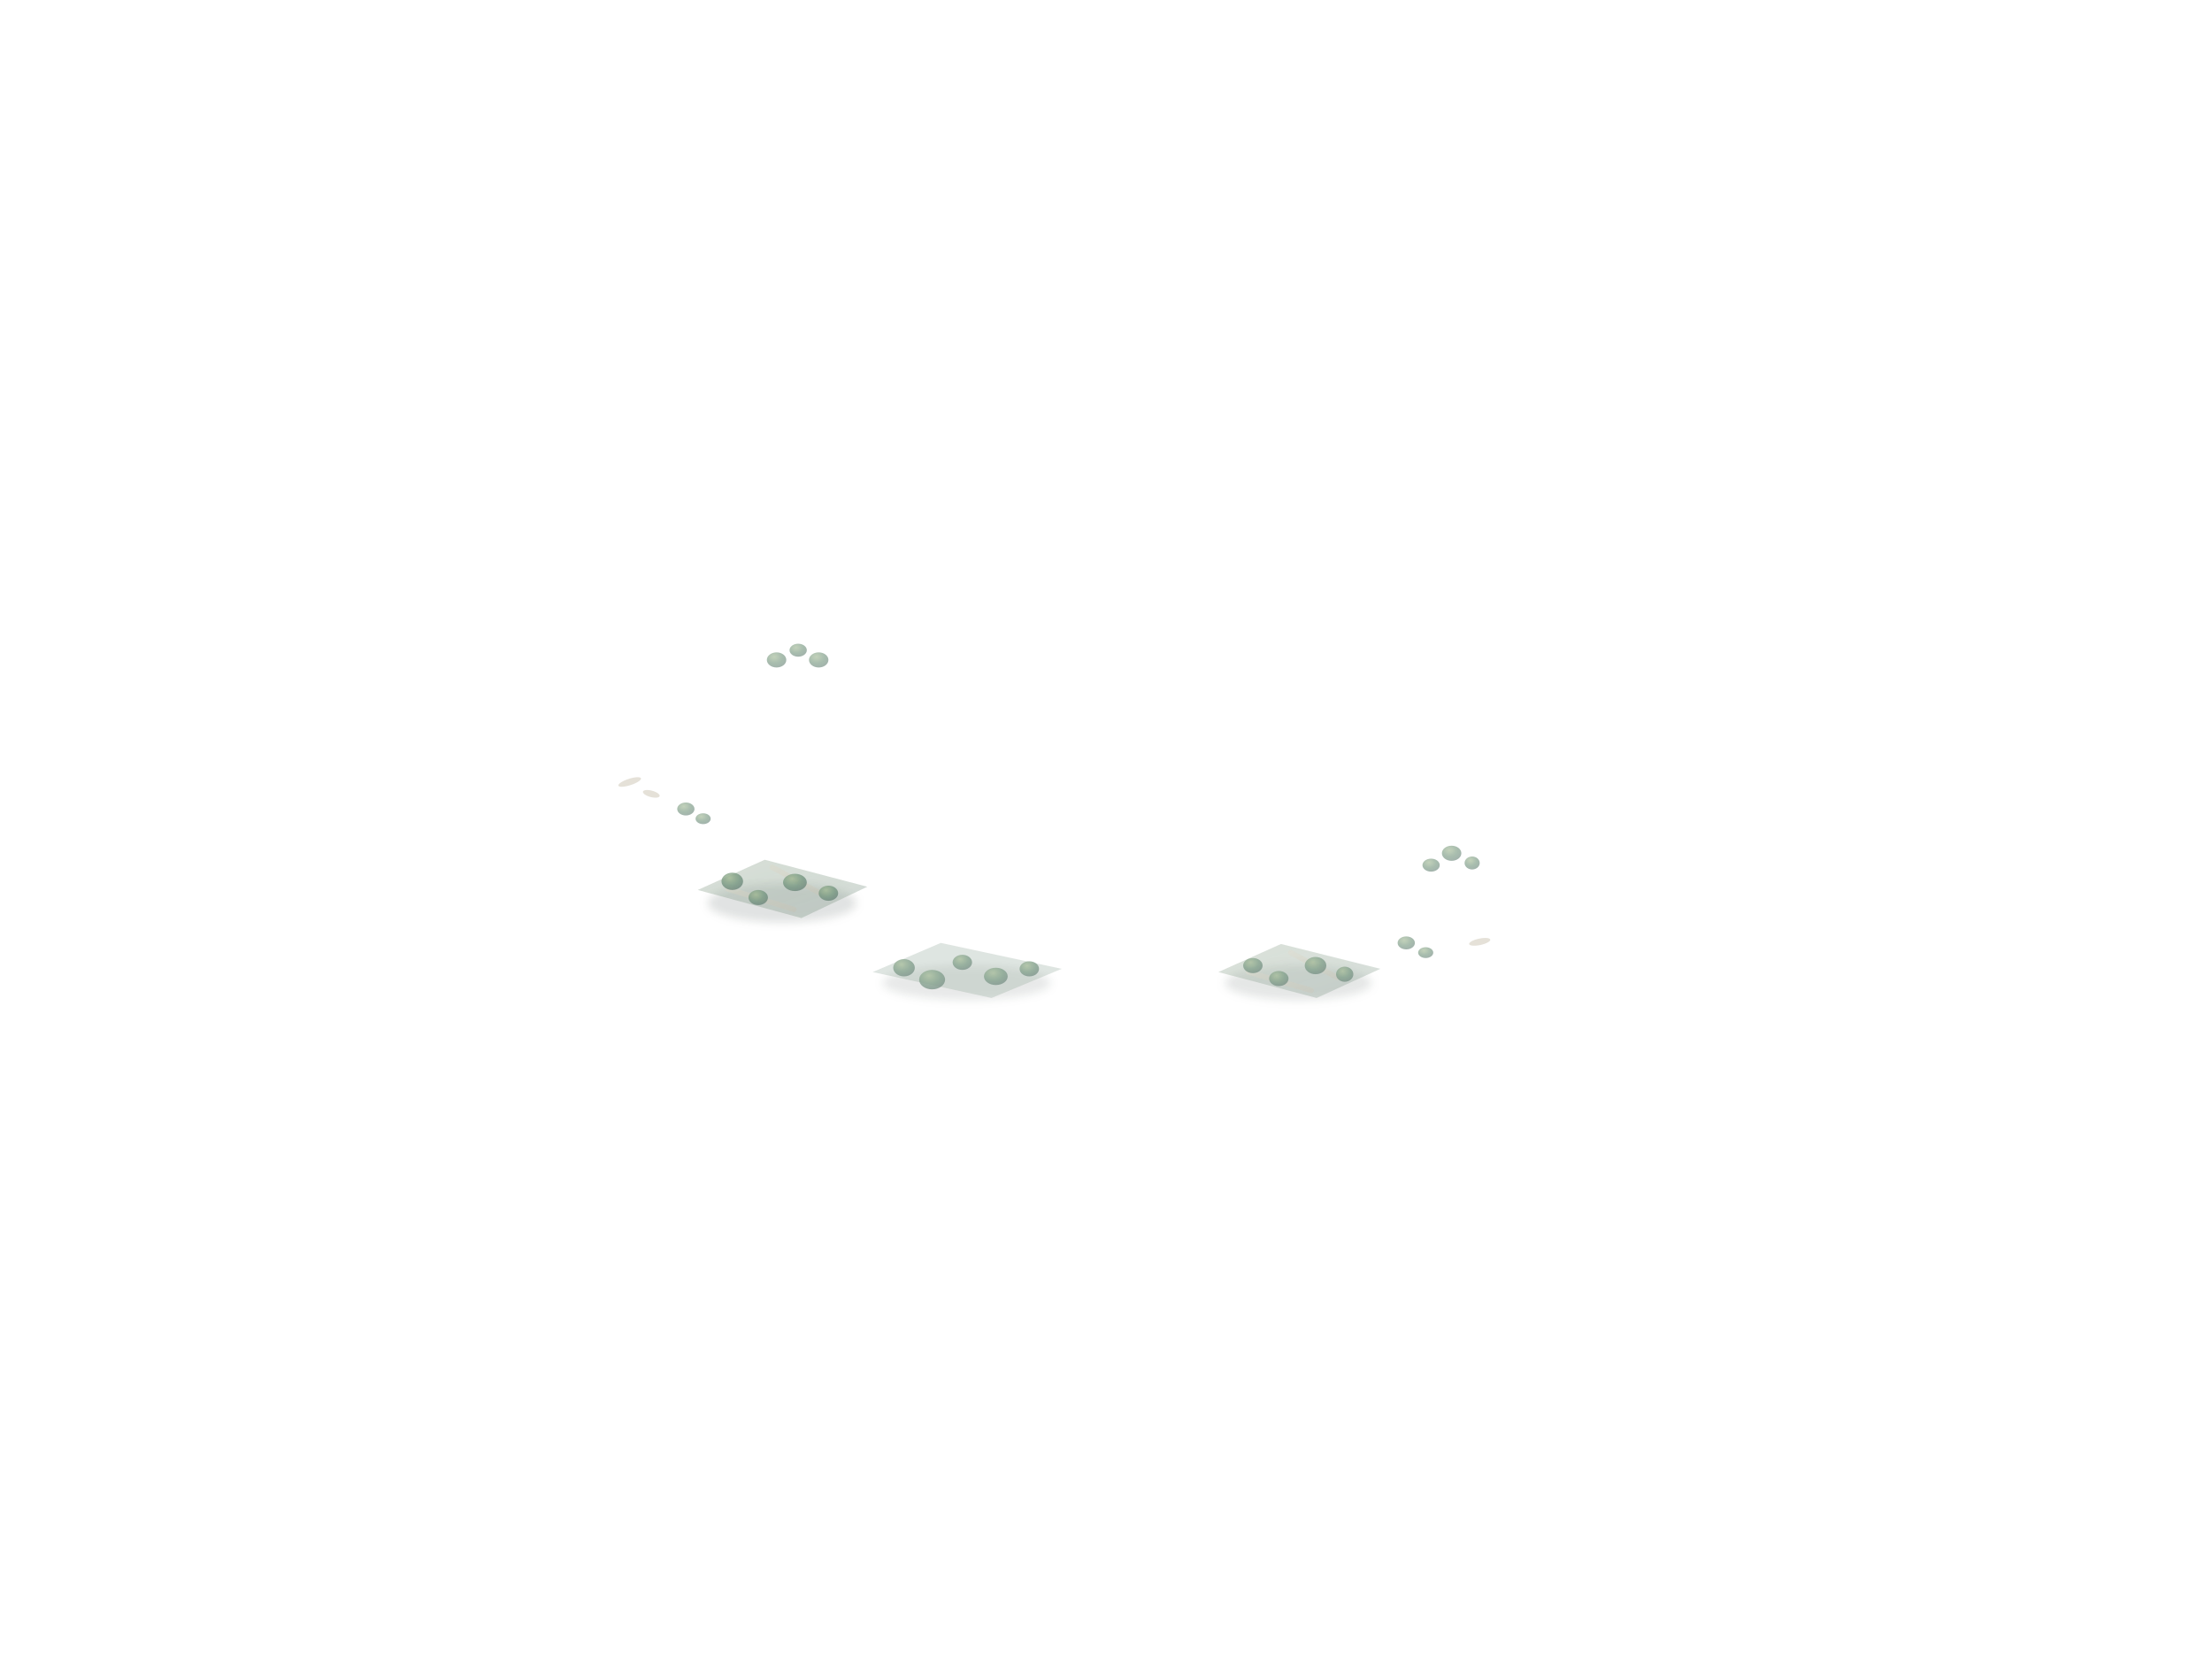
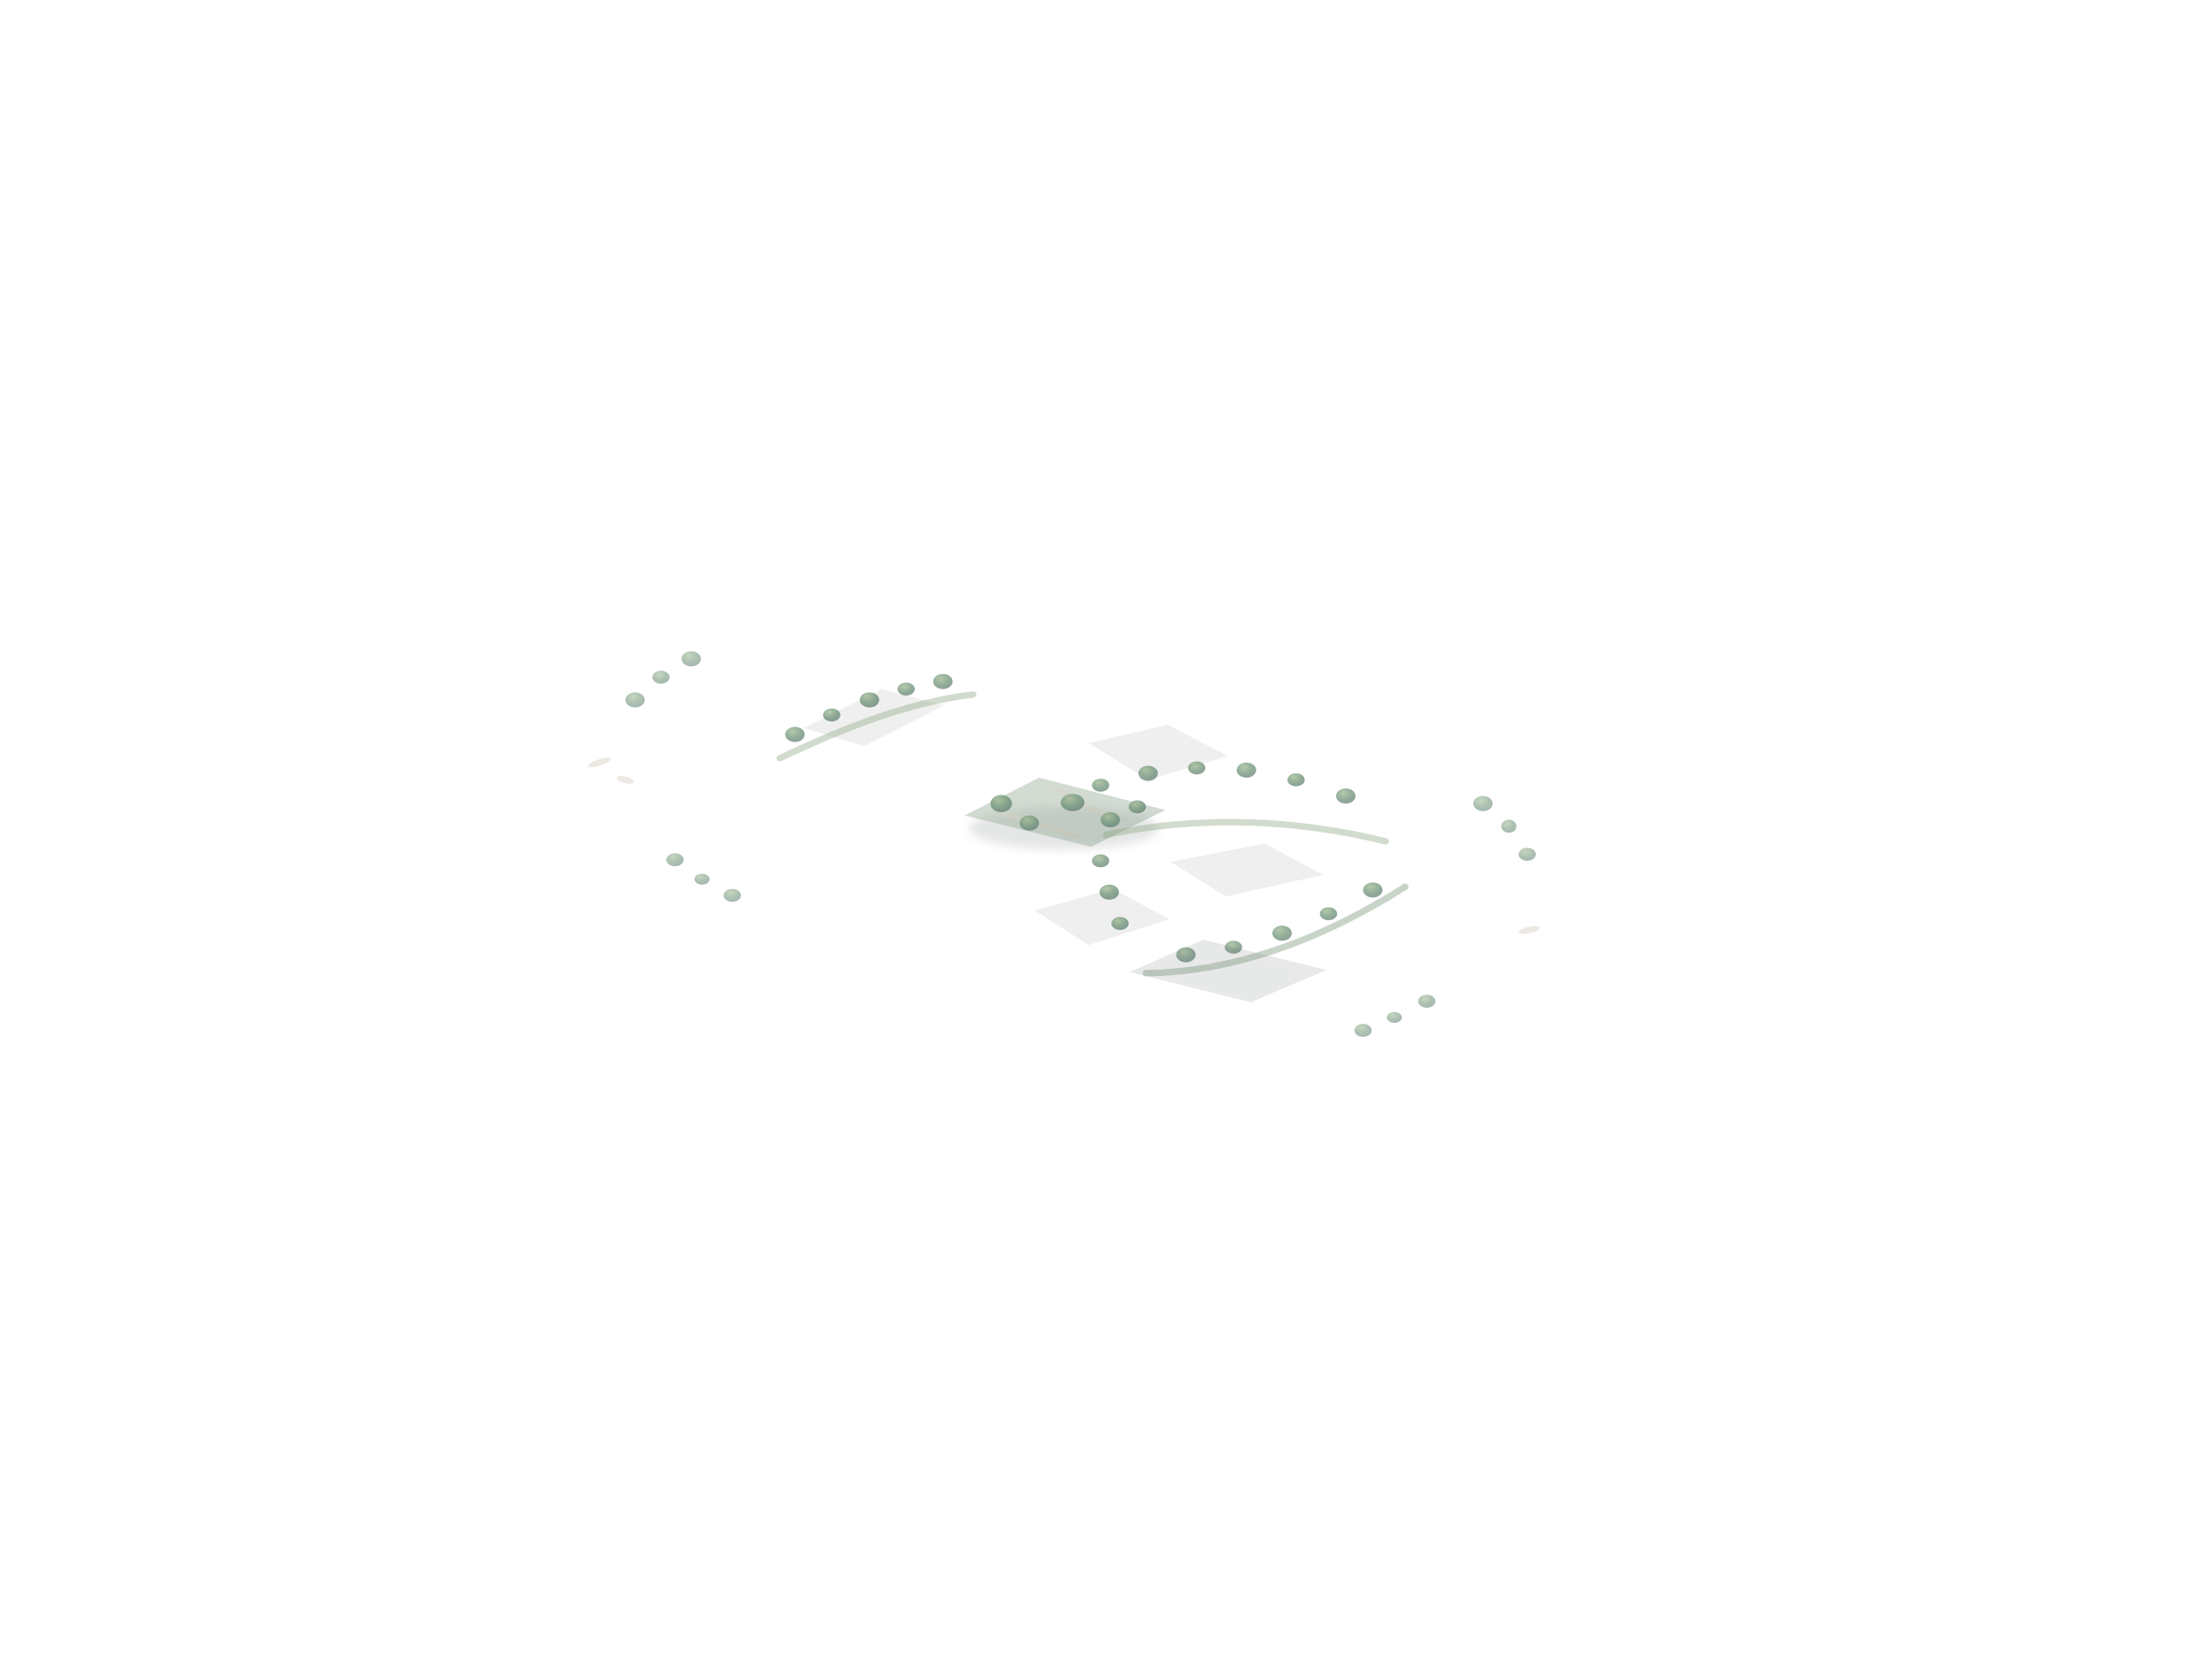
<svg xmlns="http://www.w3.org/2000/svg" width="2048" height="1536" viewBox="0 0 2048 1536">
  <defs>
    <linearGradient id="park" x1="0" y1="0" x2="1" y2="1">
-       <stop stop-color="#62805e" stop-opacity=".38" />
-       <stop offset="1" stop-color="#365b46" stop-opacity=".32" />
+       <stop stop-color="#6f8c66" stop-opacity=".42" />
+       <stop offset="1" stop-color="#3c6149" stop-opacity=".34" />
    </linearGradient>
    <linearGradient id="path" x1="0" y1="0" x2="1" y2="1">
      <stop stop-color="#d7cfb8" stop-opacity=".42" />
      <stop offset="1" stop-color="#a99d82" stop-opacity=".34" />
    </linearGradient>
+     <linearGradient id="paving" x1="0" y1="0" x2="1" y2="1">
+       <stop stop-color="#899083" stop-opacity=".26" />
+       <stop offset="1" stop-color="#59645d" stop-opacity=".18" />
+     </linearGradient>
    <radialGradient id="canopy" cx="38%" cy="30%" r="72%">
-       <stop stop-color="#72955f" stop-opacity=".8" />
-       <stop offset=".58" stop-color="#3b6a49" stop-opacity=".82" />
-       <stop offset="1" stop-color="#234b39" stop-opacity=".78" />
+       <stop stop-color="#789b64" stop-opacity=".84" />
+       <stop offset=".58" stop-color="#3f704d" stop-opacity=".86" />
+       <stop offset="1" stop-color="#244d3a" stop-opacity=".8" />
    </radialGradient>
    <filter id="soft-shadow" x="-35%" y="-90%" width="170%" height="280%">
      <feGaussianBlur stdDeviation="4" />
    </filter>
  </defs>
-   <g transform="translate(724 824)" opacity=".68">
-     <ellipse cx="0" cy="12" rx="69" ry="18" fill="#0b1d19" opacity=".18" filter="url(#soft-shadow)" />
-     <path d="M-78 0 L-16 -28 L79 -3 L18 26 Z" fill="url(#park)" />
-     <path d="M-50 -1 L11 18 M-9 -21 L39 5" fill="none" stroke="url(#path)" stroke-width="5" stroke-linecap="round" />
+   <g transform="translate(985 754)" opacity=".7">
+     <ellipse cx="0" cy="13" rx="88" ry="20" fill="#0b1d19" opacity=".15" filter="url(#soft-shadow)" />
+     <path d="M-92 1 L-23 -34 L94 -4 L25 30 Z" fill="url(#park)" />
+     <path d="M-58 -2 L13 21 M-12 -26 L47 7" fill="none" stroke="url(#path)" stroke-width="5" stroke-linecap="round" />
    <g fill="url(#canopy)">
-       <ellipse cx="-46" cy="-8" rx="10" ry="8" />
-       <ellipse cx="-22" cy="7" rx="9" ry="7" />
-       <ellipse cx="12" cy="-7" rx="11" ry="8" />
-       <ellipse cx="43" cy="3" rx="9" ry="7" />
+       <ellipse cx="-58" cy="-10" rx="10" ry="8" />
+       <ellipse cx="-32" cy="8" rx="9" ry="7" />
+       <ellipse cx="8" cy="-11" rx="11" ry="8" />
+       <ellipse cx="43" cy="5" rx="9" ry="7" />
+       <ellipse cx="68" cy="-7" rx="8" ry="6" />
    </g>
  </g>
-   <g transform="translate(895 900)" opacity=".6">
-     <ellipse cx="0" cy="10" rx="78" ry="16" fill="#0b1d19" opacity=".16" filter="url(#soft-shadow)" />
-     <path d="M-87 0 L-24 -27 L88 -3 L23 24 Z" fill="#3e644b" opacity=".28" />
-     <g fill="url(#canopy)">
-       <ellipse cx="-58" cy="-4" rx="10" ry="8" />
-       <ellipse cx="-32" cy="7" rx="12" ry="9" />
-       <ellipse cx="-4" cy="-9" rx="9" ry="7" />
-       <ellipse cx="27" cy="4" rx="11" ry="8" />
-       <ellipse cx="58" cy="-3" rx="9" ry="7" />
+   <g opacity=".54">
+     <path d="M744 674 L816 638 L874 653 L800 691 Z" fill="url(#paving)" />
+     <path d="M1008 688 L1081 671 L1137 700 L1063 722 Z" fill="url(#paving)" />
+     <path d="M1084 798 L1171 781 L1225 810 L1135 830 Z" fill="url(#paving)" />
+     <path d="M958 843 L1030 823 L1083 851 L1008 875 Z" fill="url(#paving)" />
+   </g>
+   <g fill="url(#canopy)" opacity=".66">
+     <ellipse cx="736" cy="680" rx="9" ry="7" />
+     <ellipse cx="770" cy="662" rx="8" ry="6" />
+     <ellipse cx="805" cy="648" rx="9" ry="7" />
+     <ellipse cx="839" cy="638" rx="8" ry="6" />
+     <ellipse cx="873" cy="631" rx="9" ry="7" />
+     <ellipse cx="1019" cy="727" rx="8" ry="6" />
+     <ellipse cx="1063" cy="716" rx="9" ry="7" />
+     <ellipse cx="1108" cy="711" rx="8" ry="6" />
+     <ellipse cx="1154" cy="713" rx="9" ry="7" />
+     <ellipse cx="1200" cy="722" rx="8" ry="6" />
+     <ellipse cx="1246" cy="737" rx="9" ry="7" />
+     <ellipse cx="1019" cy="797" rx="8" ry="6" />
+     <ellipse cx="1027" cy="826" rx="9" ry="7" />
+     <ellipse cx="1037" cy="855" rx="8" ry="6" />
+     <ellipse cx="1098" cy="884" rx="9" ry="7" />
+     <ellipse cx="1142" cy="877" rx="8" ry="6" />
+     <ellipse cx="1187" cy="864" rx="9" ry="7" />
+     <ellipse cx="1230" cy="846" rx="8" ry="6" />
+     <ellipse cx="1271" cy="824" rx="9" ry="7" />
+   </g>
+   <g fill="none" stroke-linecap="round" opacity=".38">
+     <path d="M722 702 C790 670 844 650 901 643" stroke="#8aa27e" stroke-width="6" />
+     <path d="M1024 773 C1109 755 1198 758 1283 779" stroke="#8aa27e" stroke-width="6" />
+     <path d="M1061 901 C1145 900 1227 868 1301 821" stroke="#718d6f" stroke-width="6" />
+   </g>
+   <g transform="translate(1135 900)" opacity=".46">
+     <path d="M-89 0 L-21 -30 L93 -2 L23 28 Z" fill="#676f6d" opacity=".34" />
+     <g fill="none" stroke="#d7d2c2" stroke-opacity=".3" stroke-width="2">
+       <path d="M-62 -3 L-40 4 M-31 -12 L-8 -5 M0 -19 L23 -12 M31 -12 L55 -5 M61 -4 L82 3" />
    </g>
  </g>
-   <g transform="translate(1202 900)" opacity=".62">
-     <ellipse cx="0" cy="10" rx="68" ry="16" fill="#0b1d19" opacity=".17" filter="url(#soft-shadow)" />
-     <path d="M-74 0 L-16 -26 L76 -3 L17 24 Z" fill="url(#park)" />
-     <path d="M-46 0 L12 17 M-7 -18 L36 5" fill="none" stroke="url(#path)" stroke-width="5" stroke-linecap="round" />
-     <g fill="url(#canopy)">
-       <ellipse cx="-42" cy="-6" rx="9" ry="7" />
-       <ellipse cx="-18" cy="6" rx="9" ry="7" />
-       <ellipse cx="16" cy="-6" rx="10" ry="8" />
-       <ellipse cx="43" cy="2" rx="8" ry="7" />
-     </g>
+   <g fill="url(#canopy)" opacity=".5">
+     <ellipse cx="588" cy="648" rx="9" ry="7" />
+     <ellipse cx="612" cy="627" rx="8" ry="6" />
+     <ellipse cx="640" cy="610" rx="9" ry="7" />
+     <ellipse cx="1373" cy="744" rx="9" ry="7" />
+     <ellipse cx="1397" cy="765" rx="7" ry="6" />
+     <ellipse cx="1414" cy="791" rx="8" ry="6" />
+     <ellipse cx="625" cy="796" rx="8" ry="6" />
+     <ellipse cx="650" cy="814" rx="7" ry="5" />
+     <ellipse cx="678" cy="829" rx="8" ry="6" />
+     <ellipse cx="1262" cy="954" rx="8" ry="6" />
+     <ellipse cx="1291" cy="942" rx="7" ry="5" />
+     <ellipse cx="1321" cy="927" rx="8" ry="6" />
  </g>
-   <g fill="url(#canopy)" opacity=".54">
-     <ellipse cx="719" cy="611" rx="9" ry="7" />
-     <ellipse cx="739" cy="602" rx="8" ry="6" />
-     <ellipse cx="758" cy="611" rx="9" ry="7" />
-     <ellipse cx="1344" cy="790" rx="9" ry="7" />
-     <ellipse cx="1363" cy="799" rx="7" ry="6" />
-     <ellipse cx="1325" cy="801" rx="8" ry="6" />
-     <ellipse cx="635" cy="749" rx="8" ry="6" />
-     <ellipse cx="651" cy="758" rx="7" ry="5" />
-     <ellipse cx="1302" cy="873" rx="8" ry="6" />
-     <ellipse cx="1320" cy="882" rx="7" ry="5" />
-   </g>
-   <g fill="#a79b7d" opacity=".3">
-     <ellipse cx="583" cy="724" rx="11" ry="3" transform="rotate(-18 583 724)" />
-     <ellipse cx="603" cy="735" rx="8" ry="3" transform="rotate(15 603 735)" />
-     <ellipse cx="1370" cy="872" rx="10" ry="3" transform="rotate(-12 1370 872)" />
+   <g fill="#a79b7d" opacity=".22">
+     <ellipse cx="555" cy="706" rx="11" ry="3" transform="rotate(-18 555 706)" />
+     <ellipse cx="579" cy="722" rx="8" ry="3" transform="rotate(15 579 722)" />
+     <ellipse cx="1416" cy="861" rx="10" ry="3" transform="rotate(-12 1416 861)" />
  </g>
</svg>
